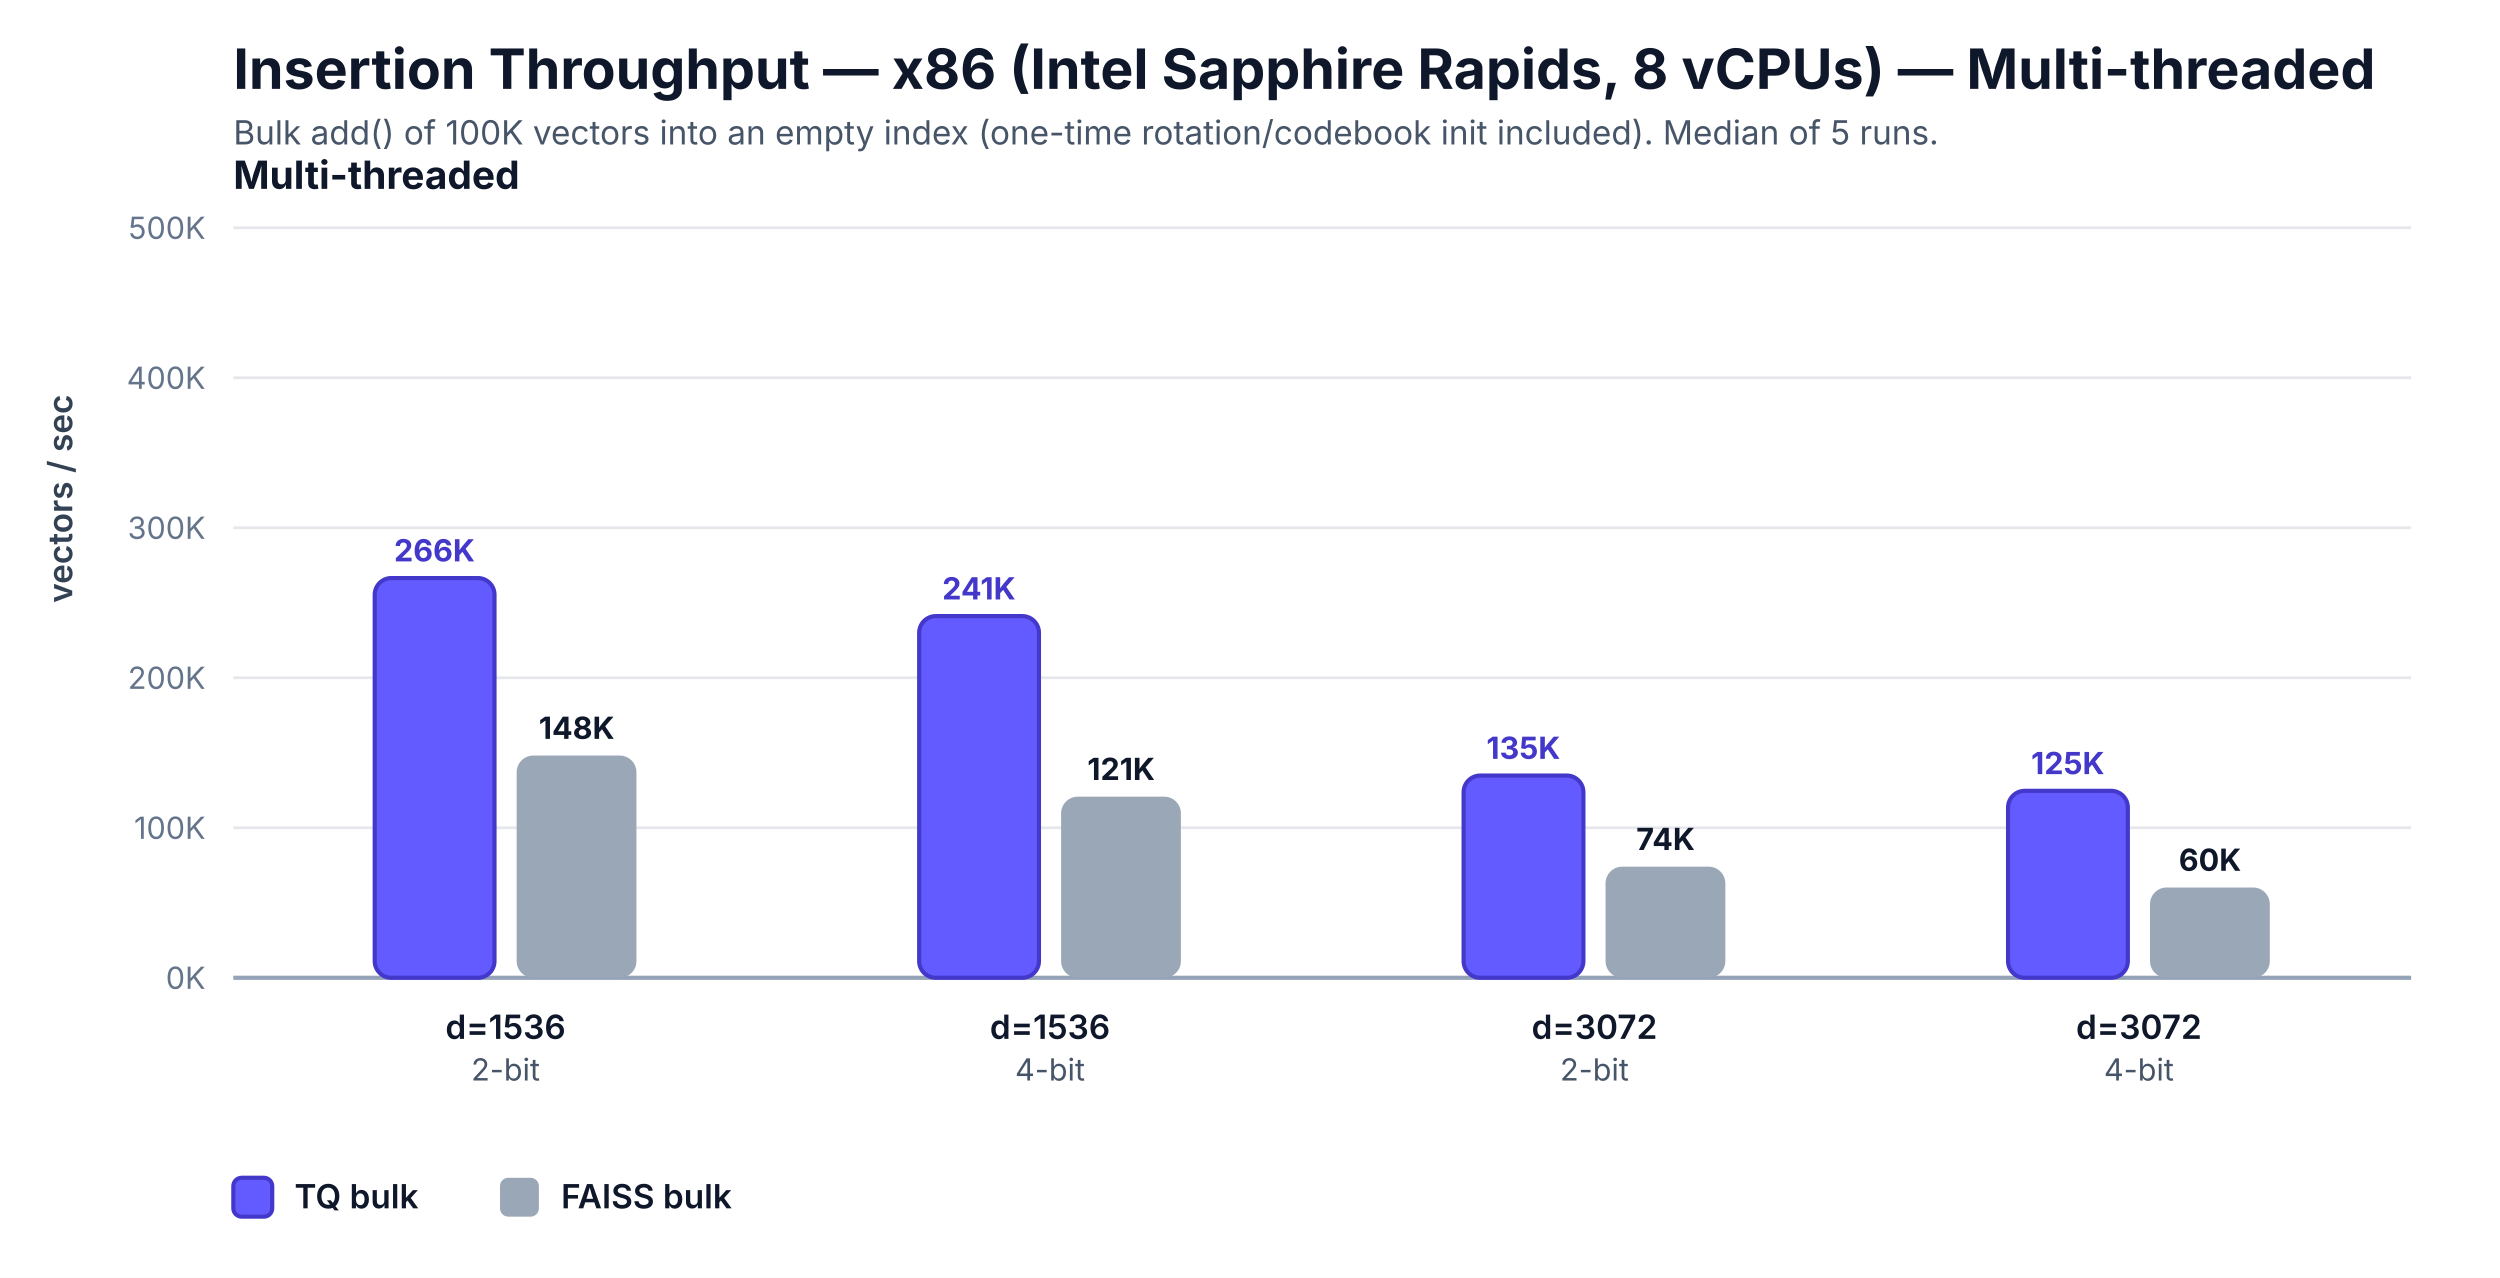
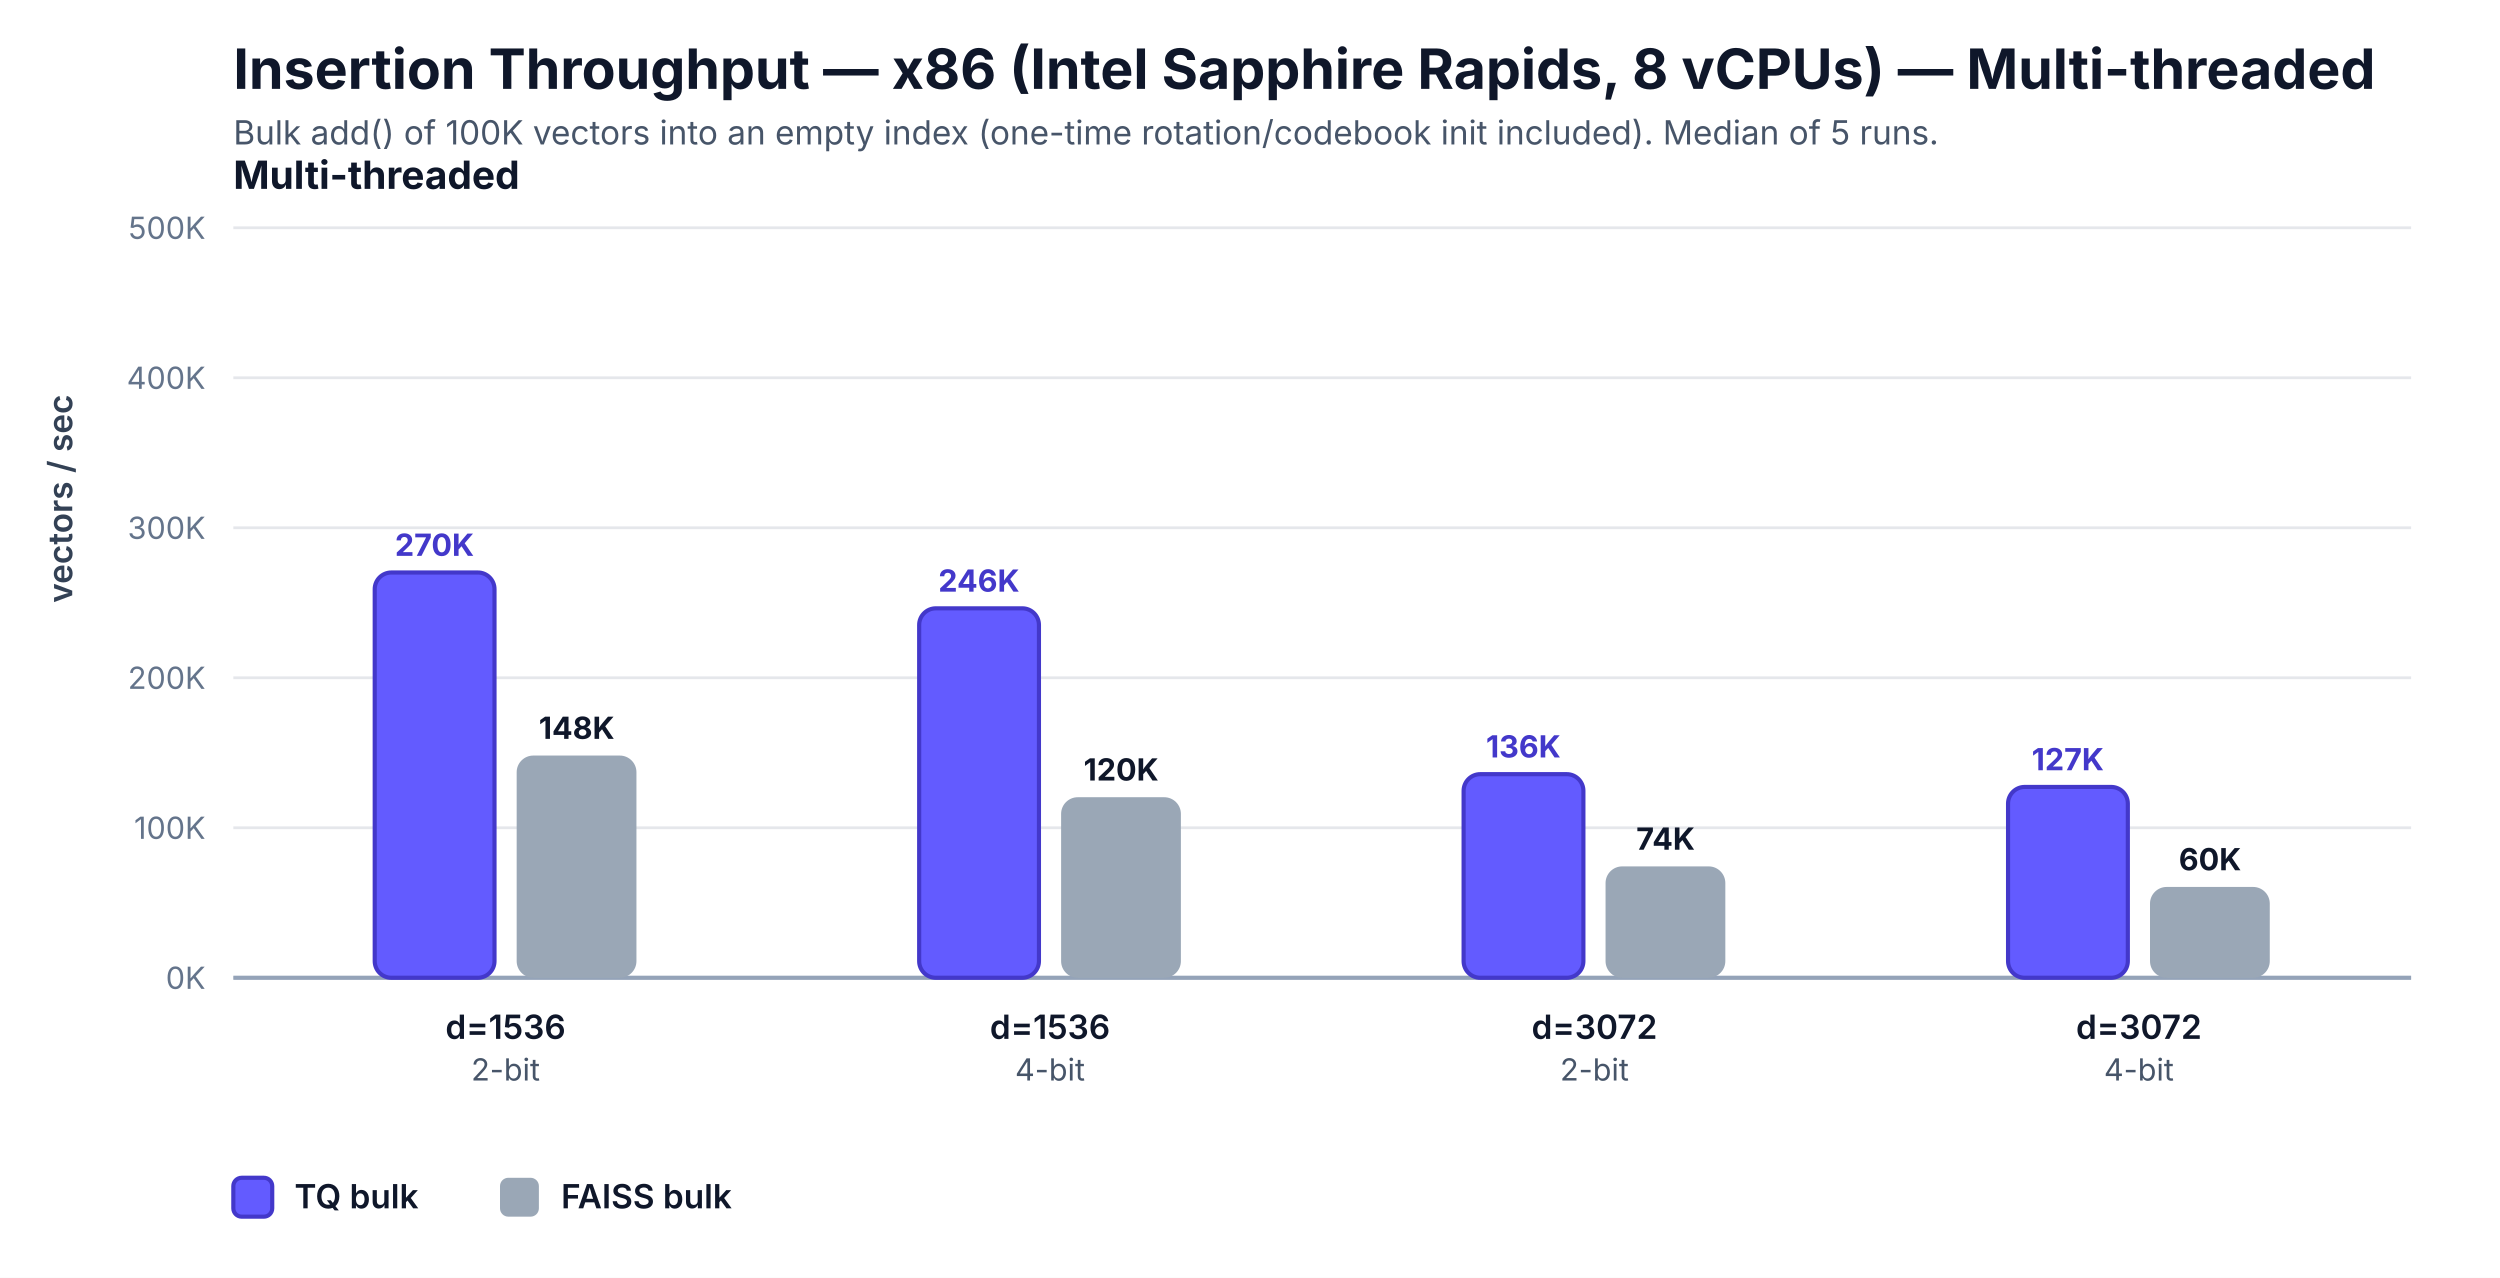
<svg xmlns="http://www.w3.org/2000/svg" width="900" height="460" viewBox="0 0 900 460" role="img" aria-label="Insertion Throughput — x86 (Intel Sapphire Rapids, 8 vCPUs) — Multi-threaded">
  <style>
  .title { font: 700 20px -apple-system, BlinkMacSystemFont, "Segoe UI", sans-serif; fill: #0f172a; }
  .subtitle { font: 400 12px -apple-system, BlinkMacSystemFont, "Segoe UI", sans-serif; fill: #475569; }
  .panel { font: 700 14px -apple-system, BlinkMacSystemFont, "Segoe UI", sans-serif; fill: #0f172a; }
  .label { font: 600 12px -apple-system, BlinkMacSystemFont, "Segoe UI", sans-serif; fill: #0f172a; }
  .secondary { font: 400 11px -apple-system, BlinkMacSystemFont, "Segoe UI", sans-serif; fill: #475569; }
  .tick { font: 400 11px -apple-system, BlinkMacSystemFont, "Segoe UI", sans-serif; fill: #64748b; }
  .value { font: 700 11px -apple-system, BlinkMacSystemFont, "Segoe UI", sans-serif; fill: #0f172a; }
  .value-accent { font: 700 11px -apple-system, BlinkMacSystemFont, "Segoe UI", sans-serif; fill: #4338ca; }
  .axis { font: 600 12px -apple-system, BlinkMacSystemFont, "Segoe UI", sans-serif; fill: #334155; }
  .legend { font: 600 12px -apple-system, BlinkMacSystemFont, "Segoe UI", sans-serif; fill: #0f172a; }
</style>
  <rect width="100%" height="100%" fill="#ffffff" />
  <text x="84" y="32" class="title">Insertion Throughput — x86 (Intel Sapphire Rapids, 8 vCPUs) — Multi-threaded</text>
  <text x="84" y="52" class="subtitle">Bulk add() of 100K vectors into an empty index (one-time rotation/codebook init included). Median of 5 runs.</text>
  <line x1="84" y1="352.0" x2="868" y2="352.0" stroke="#e5e7eb" stroke-width="1" />
  <text x="74" y="356.0" text-anchor="end" class="tick">0K</text>
  <line x1="84" y1="298.0" x2="868" y2="298.0" stroke="#e5e7eb" stroke-width="1" />
  <text x="74" y="302.0" text-anchor="end" class="tick">100K</text>
  <line x1="84" y1="244.0" x2="868" y2="244.0" stroke="#e5e7eb" stroke-width="1" />
  <text x="74" y="248.0" text-anchor="end" class="tick">200K</text>
  <line x1="84" y1="190.0" x2="868" y2="190.0" stroke="#e5e7eb" stroke-width="1" />
  <text x="74" y="194.0" text-anchor="end" class="tick">300K</text>
  <line x1="84" y1="136.0" x2="868" y2="136.0" stroke="#e5e7eb" stroke-width="1" />
  <text x="74" y="140.0" text-anchor="end" class="tick">400K</text>
  <line x1="84" y1="82.0" x2="868" y2="82.0" stroke="#e5e7eb" stroke-width="1" />
  <text x="74" y="86.0" text-anchor="end" class="tick">500K</text>
  <line x1="84" y1="352.0" x2="868" y2="352.0" stroke="#94a3b8" stroke-width="1.5" />
  <text x="84" y="68" class="panel">Multi-threaded</text>
-   <rect x="134.9" y="208.1" width="43.12" height="143.9" rx="6" fill="#635bff" stroke="#4338ca" stroke-width="1.5" />
-   <text x="156.4" y="202.1" text-anchor="middle" class="value-accent">266K</text>
+   <rect x="134.9" y="206.1" width="43.12" height="145.9" rx="6" fill="#635bff" stroke="#4338ca" stroke-width="1.5" />
+   <text x="156.4" y="200.1" text-anchor="middle" class="value-accent">270K</text>
  <rect x="186.0" y="272.0" width="43.12" height="80.0" rx="6" fill="#9aa7b6" />
  <text x="207.6" y="266.0" text-anchor="middle" class="value">148K</text>
  <text x="182.0" y="374" text-anchor="middle" class="label">d=1536</text>
  <text x="182.0" y="389" text-anchor="middle" class="secondary">2-bit</text>
-   <rect x="330.9" y="221.8" width="43.12" height="130.2" rx="6" fill="#635bff" stroke="#4338ca" stroke-width="1.5" />
-   <text x="352.4" y="215.8" text-anchor="middle" class="value-accent">241K</text>
-   <rect x="382.0" y="286.8" width="43.12" height="65.2" rx="6" fill="#9aa7b6" />
-   <text x="403.6" y="280.8" text-anchor="middle" class="value">121K</text>
+   <rect x="330.9" y="219.0" width="43.12" height="133.0" rx="6" fill="#635bff" stroke="#4338ca" stroke-width="1.5" />
+   <text x="352.4" y="213.0" text-anchor="middle" class="value-accent">246K</text>
+   <rect x="382.0" y="287.0" width="43.12" height="65.0" rx="6" fill="#9aa7b6" />
+   <text x="403.6" y="281.0" text-anchor="middle" class="value">120K</text>
  <text x="378.0" y="374" text-anchor="middle" class="label">d=1536</text>
  <text x="378.0" y="389" text-anchor="middle" class="secondary">4-bit</text>
-   <rect x="526.9" y="279.2" width="43.12" height="72.8" rx="6" fill="#635bff" stroke="#4338ca" stroke-width="1.5" />
-   <text x="548.4" y="273.2" text-anchor="middle" class="value-accent">135K</text>
-   <rect x="578.0" y="312.0" width="43.12" height="40.0" rx="6" fill="#9aa7b6" />
-   <text x="599.6" y="306.0" text-anchor="middle" class="value">74K</text>
+   <rect x="526.9" y="278.7" width="43.12" height="73.3" rx="6" fill="#635bff" stroke="#4338ca" stroke-width="1.5" />
+   <text x="548.4" y="272.7" text-anchor="middle" class="value-accent">136K</text>
+   <rect x="578.0" y="311.9" width="43.12" height="40.1" rx="6" fill="#9aa7b6" />
+   <text x="599.6" y="305.9" text-anchor="middle" class="value">74K</text>
  <text x="574.0" y="374" text-anchor="middle" class="label">d=3072</text>
  <text x="574.0" y="389" text-anchor="middle" class="secondary">2-bit</text>
-   <rect x="722.9" y="284.7" width="43.12" height="67.3" rx="6" fill="#635bff" stroke="#4338ca" stroke-width="1.5" />
-   <text x="744.4" y="278.7" text-anchor="middle" class="value-accent">125K</text>
-   <rect x="774.0" y="319.5" width="43.12" height="32.5" rx="6" fill="#9aa7b6" />
-   <text x="795.6" y="313.5" text-anchor="middle" class="value">60K</text>
+   <rect x="722.9" y="283.3" width="43.12" height="68.7" rx="6" fill="#635bff" stroke="#4338ca" stroke-width="1.5" />
+   <text x="744.4" y="277.3" text-anchor="middle" class="value-accent">127K</text>
+   <rect x="774.0" y="319.3" width="43.12" height="32.7" rx="6" fill="#9aa7b6" />
+   <text x="795.6" y="313.3" text-anchor="middle" class="value">60K</text>
  <text x="770.0" y="374" text-anchor="middle" class="label">d=3072</text>
  <text x="770.0" y="389" text-anchor="middle" class="secondary">4-bit</text>
  <text x="26" y="217.0" transform="rotate(-90, 26, 217.0)" class="axis">vectors / sec</text>
  <rect x="84" y="424" width="14" height="14" rx="3" fill="#635bff" stroke="#4338ca" stroke-width="1.5" />
  <text x="106" y="435" class="legend">TQ bulk</text>
  <rect x="180" y="424" width="14" height="14" rx="3" fill="#9aa7b6" />
  <text x="202" y="435" class="legend">FAISS bulk</text>
</svg>
